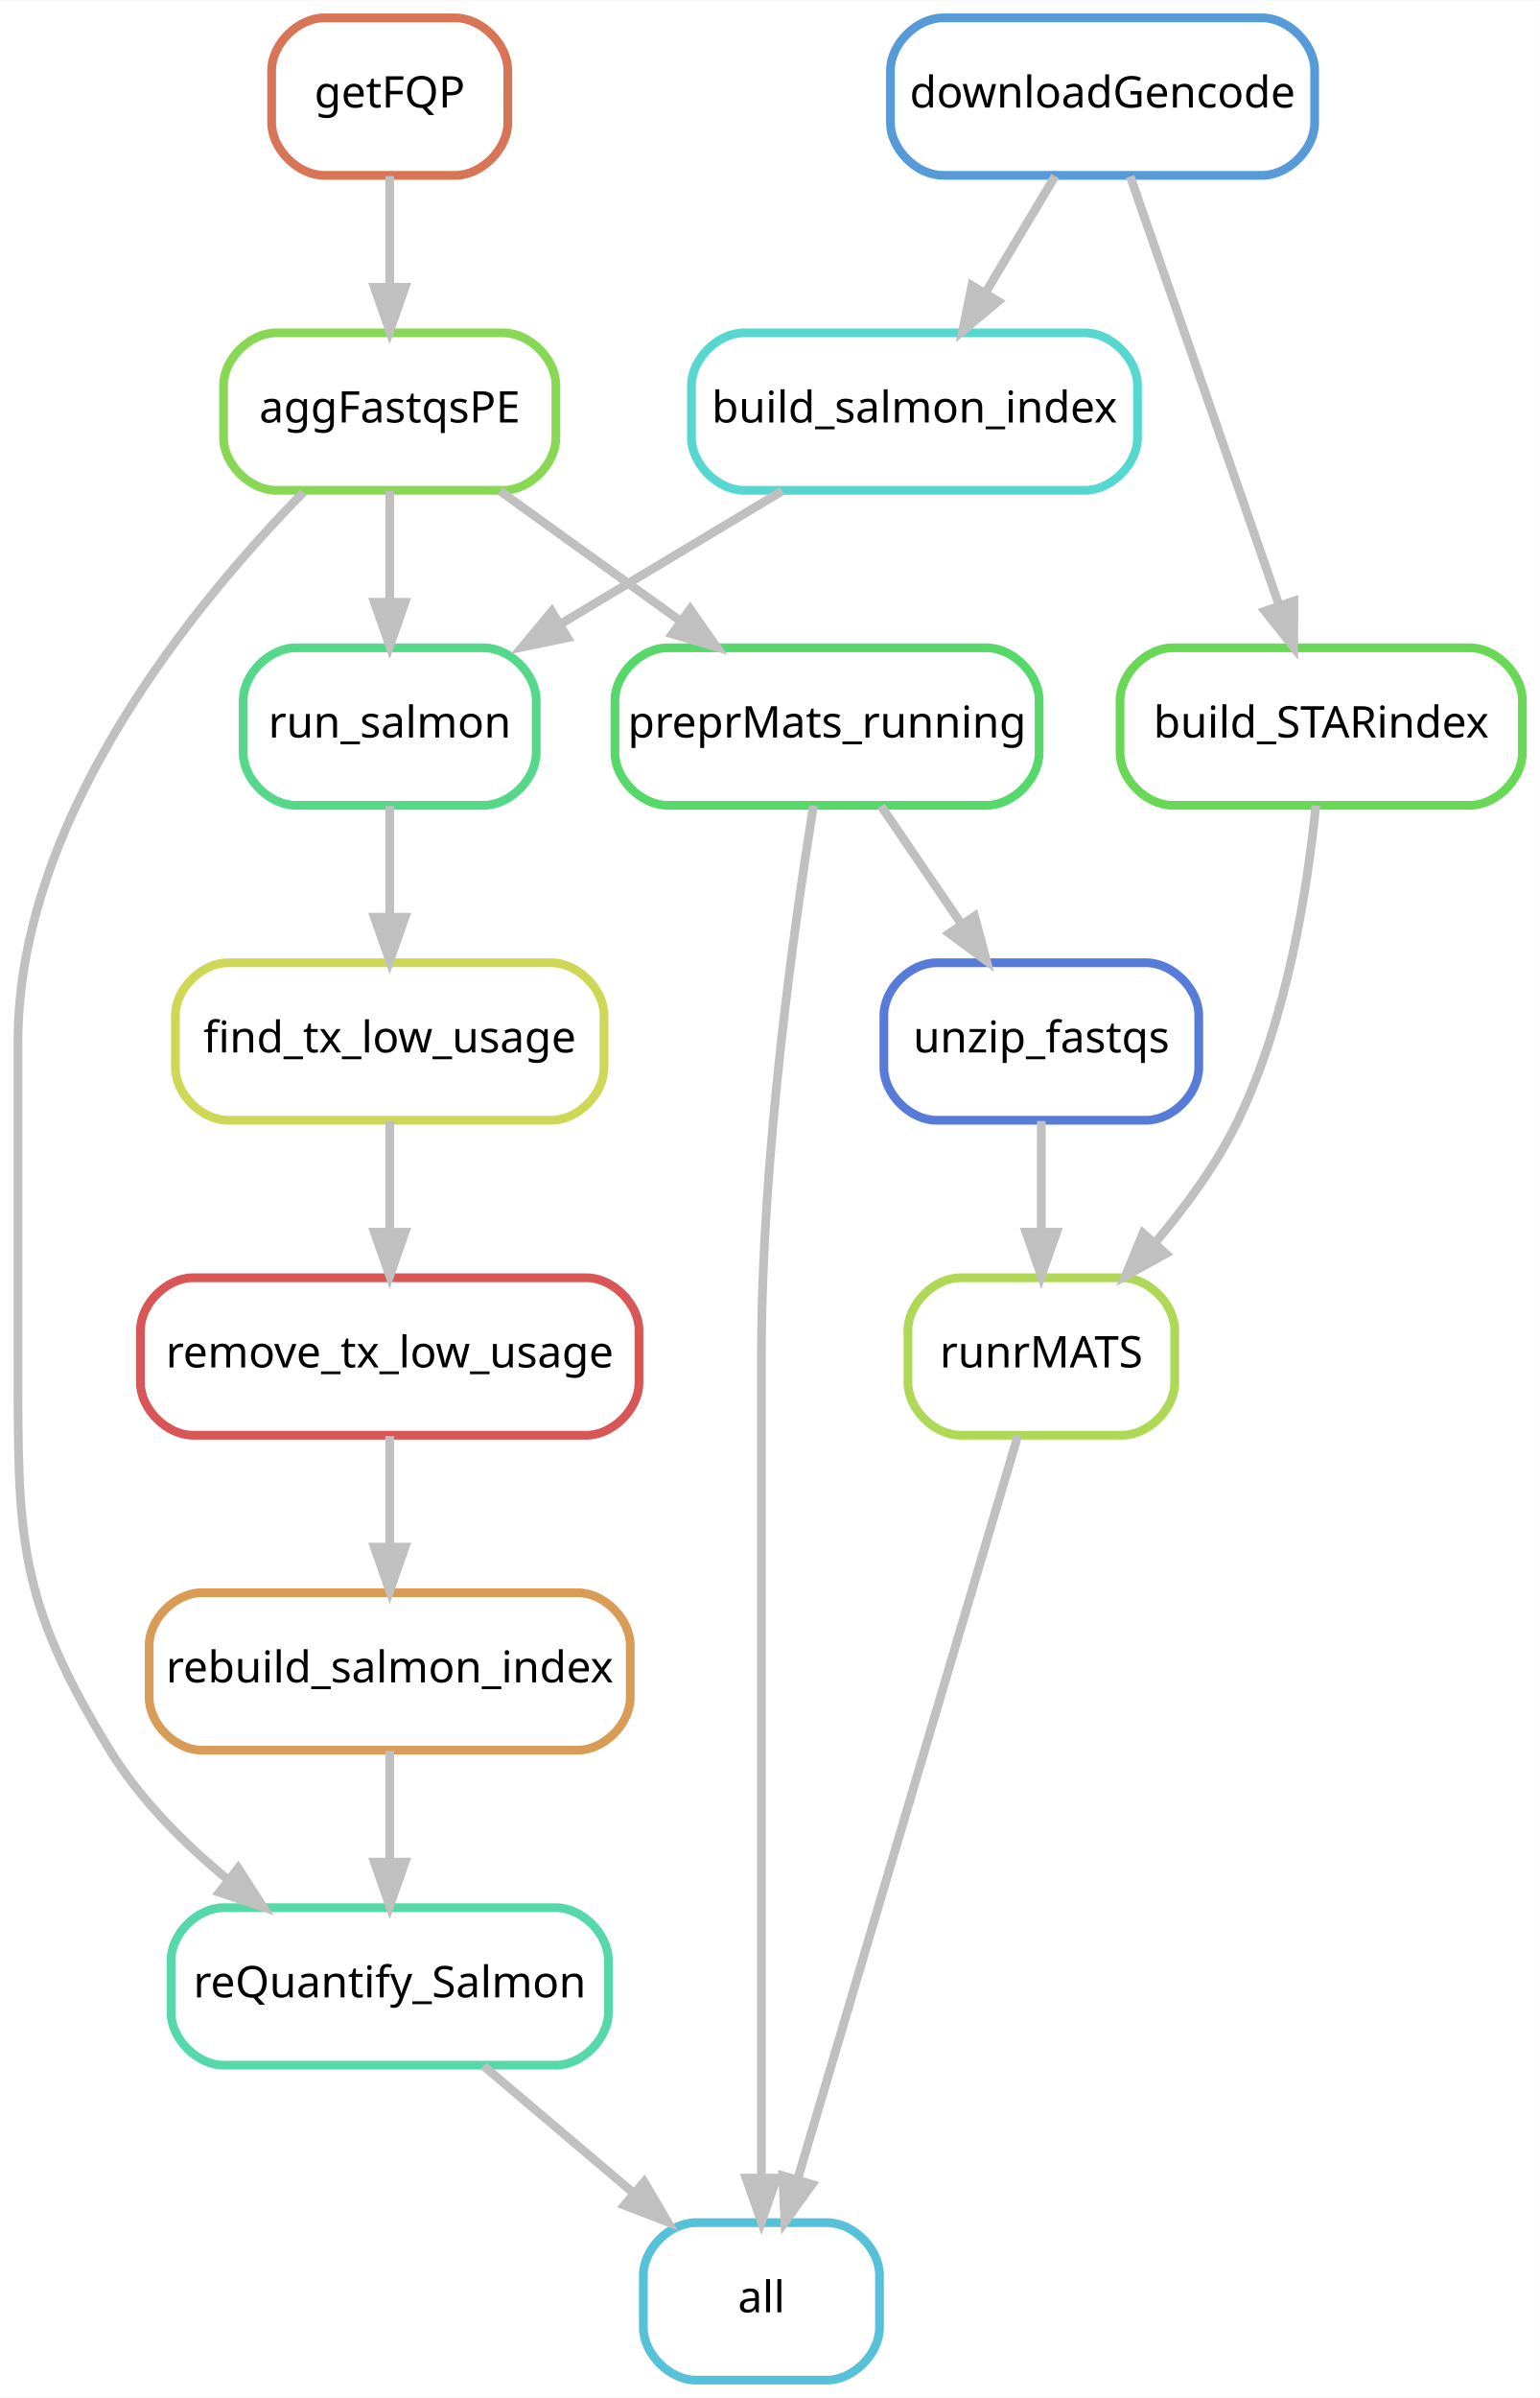
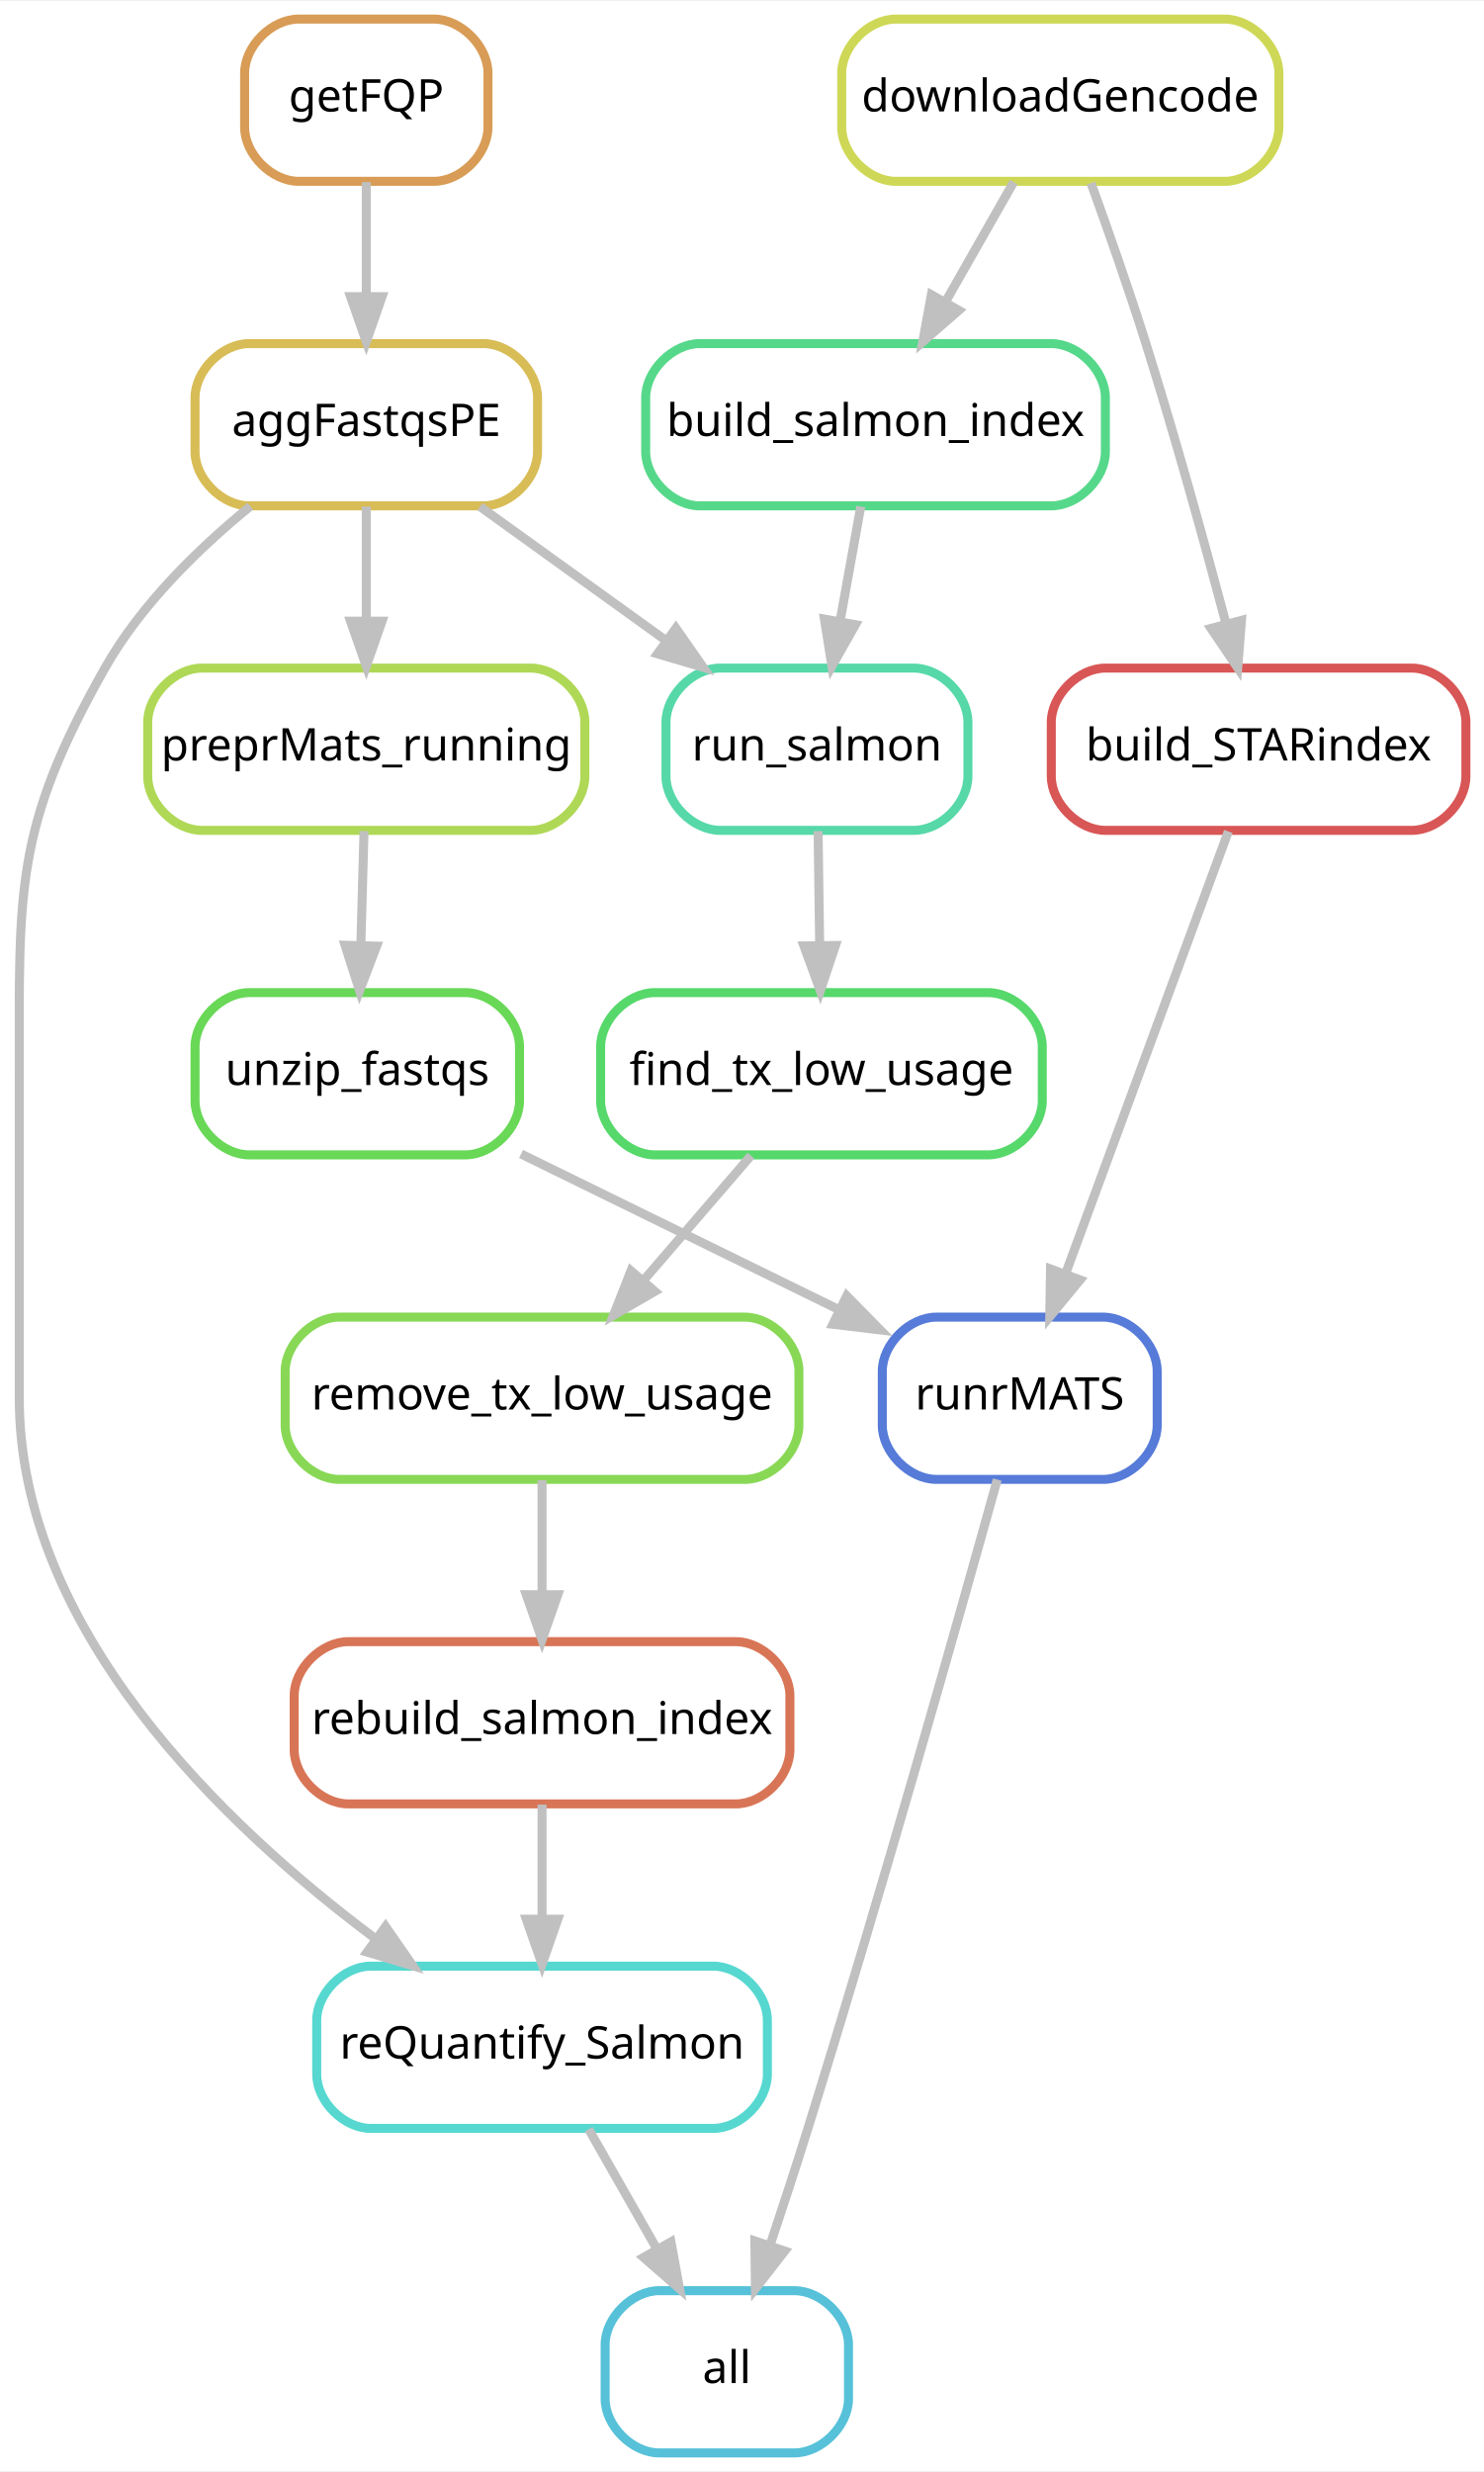
- <svg xmlns="http://www.w3.org/2000/svg" width="352pt" height="548pt" viewBox="0.00 0.00 352.11 548.00">
+ <svg xmlns="http://www.w3.org/2000/svg" width="329pt" height="548pt" viewBox="0.00 0.00 329.28 548.00">
  <g id="graph0" class="graph" transform="scale(1 1) rotate(0) translate(4 544)">
-     <polygon fill="#ffffff" stroke="transparent" points="-4,4 -4,-544 348.114,-544 348.114,4 -4,4" />
+     <polygon fill="#ffffff" stroke="transparent" points="-4,4 -4,-544 325.28,-544 325.28,4 -4,4" />
    <g id="node1" class="node">
-       <path fill="none" stroke="#56c1d8" stroke-width="2" d="M185.114,-36C185.114,-36 155.114,-36 155.114,-36 149.114,-36 143.114,-30 143.114,-24 143.114,-24 143.114,-12 143.114,-12 143.114,-6 149.114,0 155.114,0 155.114,0 185.114,0 185.114,0 191.114,0 197.114,-6 197.114,-12 197.114,-12 197.114,-24 197.114,-24 197.114,-30 191.114,-36 185.114,-36" />
-       <text text-anchor="middle" x="170.114" y="-15.5" font-family="sans" font-size="10.00" fill="#000000">all</text>
+       <path fill="none" stroke="#56c1d8" stroke-width="2" d="M172.28,-36C172.28,-36 142.28,-36 142.28,-36 136.28,-36 130.28,-30 130.28,-24 130.28,-24 130.28,-12 130.28,-12 130.28,-6 136.28,0 142.28,0 142.28,0 172.28,0 172.28,0 178.28,0 184.28,-6 184.28,-12 184.28,-12 184.28,-24 184.28,-24 184.28,-30 178.28,-36 172.28,-36" />
+       <text text-anchor="middle" x="157.28" y="-15.5" font-family="sans" font-size="10.00" fill="#000000">all</text>
    </g>
    <g id="node2" class="node">
-       <path fill="none" stroke="#56d8a9" stroke-width="2" d="M123.114,-108C123.114,-108 47.114,-108 47.114,-108 41.114,-108 35.114,-102 35.114,-96 35.114,-96 35.114,-84 35.114,-84 35.114,-78 41.114,-72 47.114,-72 47.114,-72 123.114,-72 123.114,-72 129.114,-72 135.114,-78 135.114,-84 135.114,-84 135.114,-96 135.114,-96 135.114,-102 129.114,-108 123.114,-108" />
-       <text text-anchor="middle" x="85.114" y="-87.5" font-family="sans" font-size="10.00" fill="#000000">reQuantify_Salmon</text>
+       <path fill="none" stroke="#56d8d0" stroke-width="2" d="M154.28,-108C154.28,-108 78.28,-108 78.28,-108 72.28,-108 66.28,-102 66.28,-96 66.28,-96 66.28,-84 66.28,-84 66.28,-78 72.28,-72 78.28,-72 78.28,-72 154.28,-72 154.28,-72 160.28,-72 166.28,-78 166.28,-84 166.28,-84 166.28,-96 166.28,-96 166.28,-102 160.28,-108 154.28,-108" />
+       <text text-anchor="middle" x="116.28" y="-87.5" font-family="sans" font-size="10.00" fill="#000000">reQuantify_Salmon</text>
+     </g>
+     <g id="edge2" class="edge">
+       <path fill="none" stroke="#c0c0c0" stroke-width="2" d="M126.626,-71.831C131.204,-63.792 136.685,-54.167 141.739,-45.292" />
+       <polygon fill="#c0c0c0" stroke="#c0c0c0" stroke-width="2" points="144.888,-46.835 146.795,-36.413 138.805,-43.371 144.888,-46.835" />
+     </g>
+     <g id="node3" class="node">
+       <path fill="none" stroke="#567bd8" stroke-width="2" d="M240.78,-252C240.78,-252 203.78,-252 203.78,-252 197.78,-252 191.78,-246 191.78,-240 191.78,-240 191.78,-228 191.78,-228 191.78,-222 197.78,-216 203.78,-216 203.78,-216 240.78,-216 240.78,-216 246.78,-216 252.78,-222 252.78,-228 252.78,-228 252.78,-240 252.78,-240 252.78,-246 246.78,-252 240.78,-252" />
+       <text text-anchor="middle" x="222.28" y="-231.5" font-family="sans" font-size="10.00" fill="#000000">runrMATS</text>
+     </g>
+     <g id="edge1" class="edge">
+       <path fill="none" stroke="#c0c0c0" stroke-width="2" d="M217.294,-215.951C208.953,-185.958 191.484,-124.004 175.28,-72 172.647,-63.549 169.652,-54.4 166.872,-46.077" />
+       <polygon fill="#c0c0c0" stroke="#c0c0c0" stroke-width="2" points="170.134,-44.796 163.625,-36.436 163.5,-47.03 170.134,-44.796" />
+     </g>
+     <g id="node4" class="node">
+       <path fill="none" stroke="#d8bc56" stroke-width="2" d="M103.28,-468C103.28,-468 51.28,-468 51.28,-468 45.28,-468 39.28,-462 39.28,-456 39.28,-456 39.28,-444 39.28,-444 39.28,-438 45.28,-432 51.28,-432 51.28,-432 103.28,-432 103.28,-432 109.28,-432 115.28,-438 115.28,-444 115.28,-444 115.28,-456 115.28,-456 115.28,-462 109.28,-468 103.28,-468" />
+       <text text-anchor="middle" x="77.28" y="-447.5" font-family="sans" font-size="10.00" fill="#000000">aggFastqsPE</text>
    </g>
    <g id="edge3" class="edge">
-       <path fill="none" stroke="#c0c0c0" stroke-width="2" d="M106.563,-71.831C116.931,-63.048 129.537,-52.371 140.778,-42.849" />
-       <polygon fill="#c0c0c0" stroke="#c0c0c0" stroke-width="2" points="143.303,-45.297 148.671,-36.163 138.779,-39.956 143.303,-45.297" />
+       <path fill="none" stroke="#c0c0c0" stroke-width="2" d="M51.558,-431.921C39.998,-422.496 27.203,-410.012 19.28,-396 -.84,-360.413 .28,-346.882 .28,-306 .28,-306 .28,-306 .28,-234 .28,-182.801 45.301,-139.507 79.248,-114.139" />
+       <polygon fill="#c0c0c0" stroke="#c0c0c0" stroke-width="2" points="81.563,-116.784 87.606,-108.082 77.455,-111.116 81.563,-116.784" />
    </g>
-     <g id="node3" class="node">
-       <path fill="none" stroke="#56d86b" stroke-width="2" d="M221.614,-396C221.614,-396 148.614,-396 148.614,-396 142.614,-396 136.614,-390 136.614,-384 136.614,-384 136.614,-372 136.614,-372 136.614,-366 142.614,-360 148.614,-360 148.614,-360 221.614,-360 221.614,-360 227.614,-360 233.614,-366 233.614,-372 233.614,-372 233.614,-384 233.614,-384 233.614,-390 227.614,-396 221.614,-396" />
-       <text text-anchor="middle" x="185.114" y="-375.5" font-family="sans" font-size="10.00" fill="#000000">preprMats_running</text>
+     <g id="node10" class="node">
+       <path fill="none" stroke="#afd856" stroke-width="2" d="M113.78,-396C113.78,-396 40.78,-396 40.78,-396 34.78,-396 28.78,-390 28.78,-384 28.78,-384 28.78,-372 28.78,-372 28.78,-366 34.78,-360 40.78,-360 40.78,-360 113.78,-360 113.78,-360 119.78,-360 125.78,-366 125.78,-372 125.78,-372 125.78,-384 125.78,-384 125.78,-390 119.78,-396 113.78,-396" />
+       <text text-anchor="middle" x="77.28" y="-375.5" font-family="sans" font-size="10.00" fill="#000000">preprMats_running</text>
    </g>
-     <g id="edge1" class="edge">
-       <path fill="none" stroke="#c0c0c0" stroke-width="2" d="M182.006,-359.878C177.612,-332.642 170.114,-279.495 170.114,-234 170.114,-234 170.114,-234 170.114,-162 170.114,-121.876 170.114,-75.463 170.114,-46.418" />
-       <polygon fill="#c0c0c0" stroke="#c0c0c0" stroke-width="2" points="173.614,-46.185 170.114,-36.185 166.614,-46.185 173.614,-46.185" />
+     <g id="edge12" class="edge">
+       <path fill="none" stroke="#c0c0c0" stroke-width="2" d="M77.28,-431.831C77.28,-424.131 77.28,-414.974 77.28,-406.417" />
+       <polygon fill="#c0c0c0" stroke="#c0c0c0" stroke-width="2" points="80.78,-406.413 77.28,-396.413 73.78,-406.413 80.78,-406.413" />
+     </g>
+     <g id="node13" class="node">
+       <path fill="none" stroke="#56d8a9" stroke-width="2" d="M198.78,-396C198.78,-396 155.78,-396 155.78,-396 149.78,-396 143.78,-390 143.78,-384 143.78,-384 143.78,-372 143.78,-372 143.78,-366 149.78,-360 155.78,-360 155.78,-360 198.78,-360 198.78,-360 204.78,-360 210.78,-366 210.78,-372 210.78,-372 210.78,-384 210.78,-384 210.78,-390 204.78,-396 198.78,-396" />
+       <text text-anchor="middle" x="177.28" y="-375.5" font-family="sans" font-size="10.00" fill="#000000">run_salmon</text>
+     </g>
+     <g id="edge14" class="edge">
+       <path fill="none" stroke="#c0c0c0" stroke-width="2" d="M102.514,-431.831C115.068,-422.793 130.409,-411.748 143.919,-402.02" />
+       <polygon fill="#c0c0c0" stroke="#c0c0c0" stroke-width="2" points="145.984,-404.846 152.054,-396.163 141.894,-399.166 145.984,-404.846" />
+     </g>
+     <g id="node5" class="node">
+       <path fill="none" stroke="#d87556" stroke-width="2" d="M159.28,-180C159.28,-180 73.28,-180 73.28,-180 67.28,-180 61.28,-174 61.28,-168 61.28,-168 61.28,-156 61.28,-156 61.28,-150 67.28,-144 73.28,-144 73.28,-144 159.28,-144 159.28,-144 165.28,-144 171.28,-150 171.28,-156 171.28,-156 171.28,-168 171.28,-168 171.28,-174 165.28,-180 159.28,-180" />
+       <text text-anchor="middle" x="116.28" y="-159.5" font-family="sans" font-size="10.00" fill="#000000">rebuild_salmon_index</text>
+     </g>
+     <g id="edge4" class="edge">
+       <path fill="none" stroke="#c0c0c0" stroke-width="2" d="M116.28,-143.831C116.28,-136.131 116.28,-126.974 116.28,-118.417" />
+       <polygon fill="#c0c0c0" stroke="#c0c0c0" stroke-width="2" points="119.78,-118.413 116.28,-108.413 112.78,-118.413 119.78,-118.413" />
+     </g>
+     <g id="node6" class="node">
+       <path fill="none" stroke="#68d856" stroke-width="2" d="M99.28,-324C99.28,-324 51.28,-324 51.28,-324 45.28,-324 39.28,-318 39.28,-312 39.28,-312 39.28,-300 39.28,-300 39.28,-294 45.28,-288 51.28,-288 51.28,-288 99.28,-288 99.28,-288 105.28,-288 111.28,-294 111.28,-300 111.28,-300 111.28,-312 111.28,-312 111.28,-318 105.28,-324 99.28,-324" />
+       <text text-anchor="middle" x="75.28" y="-303.5" font-family="sans" font-size="10.00" fill="#000000">unzip_fastqs</text>
+     </g>
+     <g id="edge6" class="edge">
+       <path fill="none" stroke="#c0c0c0" stroke-width="2" d="M111.617,-288.202C133.043,-277.708 160.185,-264.414 182.227,-253.618" />
+       <polygon fill="#c0c0c0" stroke="#c0c0c0" stroke-width="2" points="183.889,-256.701 191.33,-249.159 180.81,-250.415 183.889,-256.701" />
    </g>
    <g id="node7" class="node">
-       <path fill="none" stroke="#567bd8" stroke-width="2" d="M258.114,-324C258.114,-324 210.114,-324 210.114,-324 204.114,-324 198.114,-318 198.114,-312 198.114,-312 198.114,-300 198.114,-300 198.114,-294 204.114,-288 210.114,-288 210.114,-288 258.114,-288 258.114,-288 264.114,-288 270.114,-294 270.114,-300 270.114,-300 270.114,-312 270.114,-312 270.114,-318 264.114,-324 258.114,-324" />
-       <text text-anchor="middle" x="234.114" y="-303.5" font-family="sans" font-size="10.00" fill="#000000">unzip_fastqs</text>
+       <path fill="none" stroke="#d85656" stroke-width="2" d="M309.28,-396C309.28,-396 241.28,-396 241.28,-396 235.28,-396 229.28,-390 229.28,-384 229.28,-384 229.28,-372 229.28,-372 229.28,-366 235.28,-360 241.28,-360 241.28,-360 309.28,-360 309.28,-360 315.28,-360 321.28,-366 321.28,-372 321.28,-372 321.28,-384 321.28,-384 321.28,-390 315.28,-396 309.28,-396" />
+       <text text-anchor="middle" x="275.28" y="-375.5" font-family="sans" font-size="10.00" fill="#000000">build_STARindex</text>
+     </g>
+     <g id="edge5" class="edge">
+       <path fill="none" stroke="#c0c0c0" stroke-width="2" d="M268.568,-359.762C259.448,-334.985 243.065,-290.471 232.436,-261.594" />
+       <polygon fill="#c0c0c0" stroke="#c0c0c0" stroke-width="2" points="235.677,-260.265 228.938,-252.09 229.108,-262.683 235.677,-260.265" />
+     </g>
+     <g id="node8" class="node">
+       <path fill="none" stroke="#d89c56" stroke-width="2" d="M92.28,-540C92.28,-540 62.28,-540 62.28,-540 56.28,-540 50.28,-534 50.28,-528 50.28,-528 50.28,-516 50.28,-516 50.28,-510 56.28,-504 62.28,-504 62.28,-504 92.28,-504 92.28,-504 98.28,-504 104.28,-510 104.28,-516 104.28,-516 104.28,-528 104.28,-528 104.28,-534 98.28,-540 92.28,-540" />
+       <text text-anchor="middle" x="77.28" y="-519.5" font-family="sans" font-size="10.00" fill="#000000">getFQP</text>
+     </g>
+     <g id="edge7" class="edge">
+       <path fill="none" stroke="#c0c0c0" stroke-width="2" d="M77.28,-503.831C77.28,-496.131 77.28,-486.974 77.28,-478.417" />
+       <polygon fill="#c0c0c0" stroke="#c0c0c0" stroke-width="2" points="80.78,-478.413 77.28,-468.413 73.78,-478.413 80.78,-478.413" />
+     </g>
+     <g id="node9" class="node">
+       <path fill="none" stroke="#88d856" stroke-width="2" d="M161.28,-252C161.28,-252 71.28,-252 71.28,-252 65.28,-252 59.28,-246 59.28,-240 59.28,-240 59.28,-228 59.28,-228 59.28,-222 65.28,-216 71.28,-216 71.28,-216 161.28,-216 161.28,-216 167.28,-216 173.28,-222 173.28,-228 173.28,-228 173.28,-240 173.28,-240 173.28,-246 167.28,-252 161.28,-252" />
+       <text text-anchor="middle" x="116.28" y="-231.5" font-family="sans" font-size="10.00" fill="#000000">remove_tx_low_usage</text>
+     </g>
+     <g id="edge8" class="edge">
+       <path fill="none" stroke="#c0c0c0" stroke-width="2" d="M116.28,-215.831C116.28,-208.131 116.28,-198.974 116.28,-190.417" />
+       <polygon fill="#c0c0c0" stroke="#c0c0c0" stroke-width="2" points="119.78,-190.413 116.28,-180.413 112.78,-190.413 119.78,-190.413" />
+     </g>
+     <g id="edge9" class="edge">
+       <path fill="none" stroke="#c0c0c0" stroke-width="2" d="M76.775,-359.831C76.562,-352.131 76.307,-342.974 76.07,-334.417" />
+       <polygon fill="#c0c0c0" stroke="#c0c0c0" stroke-width="2" points="79.568,-334.312 75.792,-324.413 72.571,-334.507 79.568,-334.312" />
+     </g>
+     <g id="node11" class="node">
+       <path fill="none" stroke="#ced856" stroke-width="2" d="M267.78,-540C267.78,-540 194.78,-540 194.78,-540 188.78,-540 182.78,-534 182.78,-528 182.78,-528 182.78,-516 182.78,-516 182.78,-510 188.78,-504 194.78,-504 194.78,-504 267.78,-504 267.78,-504 273.78,-504 279.78,-510 279.78,-516 279.78,-516 279.78,-528 279.78,-528 279.78,-534 273.78,-540 267.78,-540" />
+       <text text-anchor="middle" x="231.28" y="-519.5" font-family="sans" font-size="10.00" fill="#000000">downloadGencode</text>
+     </g>
+     <g id="edge10" class="edge">
+       <path fill="none" stroke="#c0c0c0" stroke-width="2" d="M238.097,-503.609C241.863,-493.214 246.524,-479.946 250.28,-468 256.786,-447.309 263.318,-423.671 268.073,-405.814" />
+       <polygon fill="#c0c0c0" stroke="#c0c0c0" stroke-width="2" points="271.486,-406.596 270.653,-396.034 264.718,-404.81 271.486,-406.596" />
+     </g>
+     <g id="node14" class="node">
+       <path fill="none" stroke="#56d88a" stroke-width="2" d="M229.28,-468C229.28,-468 151.28,-468 151.28,-468 145.28,-468 139.28,-462 139.28,-456 139.28,-456 139.28,-444 139.28,-444 139.28,-438 145.28,-432 151.28,-432 151.28,-432 229.28,-432 229.28,-432 235.28,-432 241.28,-438 241.28,-444 241.28,-444 241.28,-456 241.28,-456 241.28,-462 235.28,-468 229.28,-468" />
+       <text text-anchor="middle" x="190.28" y="-447.5" font-family="sans" font-size="10.00" fill="#000000">build_salmon_index</text>
+     </g>
+     <g id="edge16" class="edge">
+       <path fill="none" stroke="#c0c0c0" stroke-width="2" d="M220.934,-503.831C216.356,-495.793 210.875,-486.167 205.821,-477.292" />
+       <polygon fill="#c0c0c0" stroke="#c0c0c0" stroke-width="2" points="208.755,-475.371 200.766,-468.413 202.673,-478.835 208.755,-475.371" />
+     </g>
+     <g id="node12" class="node">
+       <path fill="none" stroke="#56d86b" stroke-width="2" d="M215.28,-324C215.28,-324 141.28,-324 141.28,-324 135.28,-324 129.28,-318 129.28,-312 129.28,-312 129.28,-300 129.28,-300 129.28,-294 135.28,-288 141.28,-288 141.28,-288 215.28,-288 215.28,-288 221.28,-288 227.28,-294 227.28,-300 227.28,-300 227.28,-312 227.28,-312 227.28,-318 221.28,-324 215.28,-324" />
+       <text text-anchor="middle" x="178.28" y="-303.5" font-family="sans" font-size="10.00" fill="#000000">find_tx_low_usage</text>
    </g>
    <g id="edge11" class="edge">
-       <path fill="none" stroke="#c0c0c0" stroke-width="2" d="M197.478,-359.831C203.065,-351.623 209.777,-341.761 215.921,-332.732" />
-       <polygon fill="#c0c0c0" stroke="#c0c0c0" stroke-width="2" points="218.85,-334.65 221.582,-324.413 213.063,-330.711 218.85,-334.65" />
-     </g>
-     <g id="node4" class="node">
-       <path fill="none" stroke="#afd856" stroke-width="2" d="M252.614,-252C252.614,-252 215.614,-252 215.614,-252 209.614,-252 203.614,-246 203.614,-240 203.614,-240 203.614,-228 203.614,-228 203.614,-222 209.614,-216 215.614,-216 215.614,-216 252.614,-216 252.614,-216 258.614,-216 264.614,-222 264.614,-228 264.614,-228 264.614,-240 264.614,-240 264.614,-246 258.614,-252 252.614,-252" />
-       <text text-anchor="middle" x="234.114" y="-231.5" font-family="sans" font-size="10.00" fill="#000000">runrMATS</text>
-     </g>
-     <g id="edge2" class="edge">
-       <path fill="none" stroke="#c0c0c0" stroke-width="2" d="M228.767,-215.956C217.591,-178.235 191.69,-90.819 178.363,-45.84" />
-       <polygon fill="#c0c0c0" stroke="#c0c0c0" stroke-width="2" points="181.687,-44.739 175.49,-36.145 174.975,-46.727 181.687,-44.739" />
-     </g>
-     <g id="node5" class="node">
-       <path fill="none" stroke="#88d856" stroke-width="2" d="M111.114,-468C111.114,-468 59.114,-468 59.114,-468 53.114,-468 47.114,-462 47.114,-456 47.114,-456 47.114,-444 47.114,-444 47.114,-438 53.114,-432 59.114,-432 59.114,-432 111.114,-432 111.114,-432 117.114,-432 123.114,-438 123.114,-444 123.114,-444 123.114,-456 123.114,-456 123.114,-462 117.114,-468 111.114,-468" />
-       <text text-anchor="middle" x="85.114" y="-447.5" font-family="sans" font-size="10.00" fill="#000000">aggFastqsPE</text>
-     </g>
-     <g id="edge4" class="edge">
-       <path fill="none" stroke="#c0c0c0" stroke-width="2" d="M65.399,-431.57C40.289,-405.996 .114,-357.094 .114,-306 .114,-306 .114,-306 .114,-234 .114,-192.925 -.341,-179.026 21.114,-144 28.004,-132.751 38.051,-122.692 48.151,-114.392" />
-       <polygon fill="#c0c0c0" stroke="#c0c0c0" stroke-width="2" points="50.462,-117.029 56.203,-108.125 46.162,-111.505 50.462,-117.029" />
-     </g>
-     <g id="edge6" class="edge">
-       <path fill="none" stroke="#c0c0c0" stroke-width="2" d="M110.348,-431.831C122.902,-422.793 138.242,-411.748 151.753,-402.02" />
-       <polygon fill="#c0c0c0" stroke="#c0c0c0" stroke-width="2" points="153.817,-404.846 159.887,-396.163 149.727,-399.166 153.817,-404.846" />
-     </g>
-     <g id="node13" class="node">
-       <path fill="none" stroke="#56d88a" stroke-width="2" d="M106.614,-396C106.614,-396 63.614,-396 63.614,-396 57.614,-396 51.614,-390 51.614,-384 51.614,-384 51.614,-372 51.614,-372 51.614,-366 57.614,-360 63.614,-360 63.614,-360 106.614,-360 106.614,-360 112.614,-360 118.614,-366 118.614,-372 118.614,-372 118.614,-384 118.614,-384 118.614,-390 112.614,-396 106.614,-396" />
-       <text text-anchor="middle" x="85.114" y="-375.5" font-family="sans" font-size="10.00" fill="#000000">run_salmon</text>
-     </g>
-     <g id="edge16" class="edge">
-       <path fill="none" stroke="#c0c0c0" stroke-width="2" d="M85.114,-431.831C85.114,-424.131 85.114,-414.974 85.114,-406.417" />
-       <polygon fill="#c0c0c0" stroke="#c0c0c0" stroke-width="2" points="88.614,-406.413 85.114,-396.413 81.614,-406.413 88.614,-406.413" />
-     </g>
-     <g id="node6" class="node">
-       <path fill="none" stroke="#d89c56" stroke-width="2" d="M128.114,-180C128.114,-180 42.114,-180 42.114,-180 36.114,-180 30.114,-174 30.114,-168 30.114,-168 30.114,-156 30.114,-156 30.114,-150 36.114,-144 42.114,-144 42.114,-144 128.114,-144 128.114,-144 134.114,-144 140.114,-150 140.114,-156 140.114,-156 140.114,-168 140.114,-168 140.114,-174 134.114,-180 128.114,-180" />
-       <text text-anchor="middle" x="85.114" y="-159.5" font-family="sans" font-size="10.00" fill="#000000">rebuild_salmon_index</text>
-     </g>
-     <g id="edge5" class="edge">
-       <path fill="none" stroke="#c0c0c0" stroke-width="2" d="M85.114,-143.831C85.114,-136.131 85.114,-126.974 85.114,-118.417" />
-       <polygon fill="#c0c0c0" stroke="#c0c0c0" stroke-width="2" points="88.614,-118.413 85.114,-108.413 81.614,-118.413 88.614,-118.413" />
-     </g>
-     <g id="edge8" class="edge">
-       <path fill="none" stroke="#c0c0c0" stroke-width="2" d="M234.114,-287.831C234.114,-280.131 234.114,-270.974 234.114,-262.417" />
-       <polygon fill="#c0c0c0" stroke="#c0c0c0" stroke-width="2" points="237.614,-262.413 234.114,-252.413 230.614,-262.413 237.614,-262.413" />
-     </g>
-     <g id="node8" class="node">
-       <path fill="none" stroke="#68d856" stroke-width="2" d="M332.114,-396C332.114,-396 264.114,-396 264.114,-396 258.114,-396 252.114,-390 252.114,-384 252.114,-384 252.114,-372 252.114,-372 252.114,-366 258.114,-360 264.114,-360 264.114,-360 332.114,-360 332.114,-360 338.114,-360 344.114,-366 344.114,-372 344.114,-372 344.114,-384 344.114,-384 344.114,-390 338.114,-396 332.114,-396" />
-       <text text-anchor="middle" x="298.114" y="-375.5" font-family="sans" font-size="10.00" fill="#000000">build_STARindex</text>
-     </g>
-     <g id="edge7" class="edge">
-       <path fill="none" stroke="#c0c0c0" stroke-width="2" d="M296.875,-359.924C295.01,-341.136 290.399,-311.279 279.114,-288 274.273,-278.014 267.193,-268.309 260.075,-259.945" />
-       <polygon fill="#c0c0c0" stroke="#c0c0c0" stroke-width="2" points="262.583,-257.498 253.312,-252.371 257.362,-262.161 262.583,-257.498" />
-     </g>
-     <g id="node9" class="node">
-       <path fill="none" stroke="#d87556" stroke-width="2" d="M100.114,-540C100.114,-540 70.114,-540 70.114,-540 64.114,-540 58.114,-534 58.114,-528 58.114,-528 58.114,-516 58.114,-516 58.114,-510 64.114,-504 70.114,-504 70.114,-504 100.114,-504 100.114,-504 106.114,-504 112.114,-510 112.114,-516 112.114,-516 112.114,-528 112.114,-528 112.114,-534 106.114,-540 100.114,-540" />
-       <text text-anchor="middle" x="85.114" y="-519.5" font-family="sans" font-size="10.00" fill="#000000">getFQP</text>
-     </g>
-     <g id="edge9" class="edge">
-       <path fill="none" stroke="#c0c0c0" stroke-width="2" d="M85.114,-503.831C85.114,-496.131 85.114,-486.974 85.114,-478.417" />
-       <polygon fill="#c0c0c0" stroke="#c0c0c0" stroke-width="2" points="88.614,-478.413 85.114,-468.413 81.614,-478.413 88.614,-478.413" />
-     </g>
-     <g id="node10" class="node">
-       <path fill="none" stroke="#d85656" stroke-width="2" d="M130.114,-252C130.114,-252 40.114,-252 40.114,-252 34.114,-252 28.114,-246 28.114,-240 28.114,-240 28.114,-228 28.114,-228 28.114,-222 34.114,-216 40.114,-216 40.114,-216 130.114,-216 130.114,-216 136.114,-216 142.114,-222 142.114,-228 142.114,-228 142.114,-240 142.114,-240 142.114,-246 136.114,-252 130.114,-252" />
-       <text text-anchor="middle" x="85.114" y="-231.5" font-family="sans" font-size="10.00" fill="#000000">remove_tx_low_usage</text>
-     </g>
-     <g id="edge10" class="edge">
-       <path fill="none" stroke="#c0c0c0" stroke-width="2" d="M85.114,-215.831C85.114,-208.131 85.114,-198.974 85.114,-190.417" />
-       <polygon fill="#c0c0c0" stroke="#c0c0c0" stroke-width="2" points="88.614,-190.413 85.114,-180.413 81.614,-190.413 88.614,-190.413" />
-     </g>
-     <g id="node11" class="node">
-       <path fill="none" stroke="#569ad8" stroke-width="2" d="M284.614,-540C284.614,-540 211.614,-540 211.614,-540 205.614,-540 199.614,-534 199.614,-528 199.614,-528 199.614,-516 199.614,-516 199.614,-510 205.614,-504 211.614,-504 211.614,-504 284.614,-504 284.614,-504 290.614,-504 296.614,-510 296.614,-516 296.614,-516 296.614,-528 296.614,-528 296.614,-534 290.614,-540 284.614,-540" />
-       <text text-anchor="middle" x="248.114" y="-519.5" font-family="sans" font-size="10.00" fill="#000000">downloadGencode</text>
-     </g>
-     <g id="edge12" class="edge">
-       <path fill="none" stroke="#c0c0c0" stroke-width="2" d="M254.446,-503.762C263.05,-478.985 278.505,-434.471 288.532,-405.594" />
-       <polygon fill="#c0c0c0" stroke="#c0c0c0" stroke-width="2" points="291.859,-406.684 291.832,-396.09 285.246,-404.388 291.859,-406.684" />
-     </g>
-     <g id="node14" class="node">
-       <path fill="none" stroke="#56d8d0" stroke-width="2" d="M244.114,-468C244.114,-468 166.114,-468 166.114,-468 160.114,-468 154.114,-462 154.114,-456 154.114,-456 154.114,-444 154.114,-444 154.114,-438 160.114,-432 166.114,-432 166.114,-432 244.114,-432 244.114,-432 250.114,-432 256.114,-438 256.114,-444 256.114,-444 256.114,-456 256.114,-456 256.114,-462 250.114,-468 244.114,-468" />
-       <text text-anchor="middle" x="205.114" y="-447.5" font-family="sans" font-size="10.00" fill="#000000">build_salmon_index</text>
-     </g>
-     <g id="edge17" class="edge">
-       <path fill="none" stroke="#c0c0c0" stroke-width="2" d="M237.263,-503.831C232.411,-495.708 226.592,-485.964 221.246,-477.012" />
-       <polygon fill="#c0c0c0" stroke="#c0c0c0" stroke-width="2" points="224.243,-475.204 216.111,-468.413 218.233,-478.793 224.243,-475.204" />
-     </g>
-     <g id="node12" class="node">
-       <path fill="none" stroke="#ced856" stroke-width="2" d="M122.114,-324C122.114,-324 48.114,-324 48.114,-324 42.114,-324 36.114,-318 36.114,-312 36.114,-312 36.114,-300 36.114,-300 36.114,-294 42.114,-288 48.114,-288 48.114,-288 122.114,-288 122.114,-288 128.114,-288 134.114,-294 134.114,-300 134.114,-300 134.114,-312 134.114,-312 134.114,-318 128.114,-324 122.114,-324" />
-       <text text-anchor="middle" x="85.114" y="-303.5" font-family="sans" font-size="10.00" fill="#000000">find_tx_low_usage</text>
+       <path fill="none" stroke="#c0c0c0" stroke-width="2" d="M162.635,-287.831C155.421,-279.454 146.723,-269.353 138.82,-260.175" />
+       <polygon fill="#c0c0c0" stroke="#c0c0c0" stroke-width="2" points="141.314,-257.707 132.136,-252.413 136.009,-262.275 141.314,-257.707" />
    </g>
    <g id="edge13" class="edge">
-       <path fill="none" stroke="#c0c0c0" stroke-width="2" d="M85.114,-287.831C85.114,-280.131 85.114,-270.974 85.114,-262.417" />
-       <polygon fill="#c0c0c0" stroke="#c0c0c0" stroke-width="2" points="88.614,-262.413 85.114,-252.413 81.614,-262.413 88.614,-262.413" />
-     </g>
-     <g id="edge14" class="edge">
-       <path fill="none" stroke="#c0c0c0" stroke-width="2" d="M85.114,-359.831C85.114,-352.131 85.114,-342.974 85.114,-334.417" />
-       <polygon fill="#c0c0c0" stroke="#c0c0c0" stroke-width="2" points="88.614,-334.413 85.114,-324.413 81.614,-334.413 88.614,-334.413" />
+       <path fill="none" stroke="#c0c0c0" stroke-width="2" d="M177.532,-359.831C177.639,-352.131 177.767,-342.974 177.886,-334.417" />
+       <polygon fill="#c0c0c0" stroke="#c0c0c0" stroke-width="2" points="181.385,-334.461 178.024,-324.413 174.386,-334.364 181.385,-334.461" />
    </g>
    <g id="edge15" class="edge">
-       <path fill="none" stroke="#c0c0c0" stroke-width="2" d="M174.833,-431.831C159.484,-422.622 140.664,-411.33 124.231,-401.471" />
-       <polygon fill="#c0c0c0" stroke="#c0c0c0" stroke-width="2" points="125.761,-398.307 115.385,-396.163 122.159,-404.309 125.761,-398.307" />
+       <path fill="none" stroke="#c0c0c0" stroke-width="2" d="M187,-431.831C185.609,-424.131 183.956,-414.974 182.411,-406.417" />
+       <polygon fill="#c0c0c0" stroke="#c0c0c0" stroke-width="2" points="185.826,-405.632 180.605,-396.413 178.937,-406.876 185.826,-405.632" />
    </g>
  </g>
</svg>
